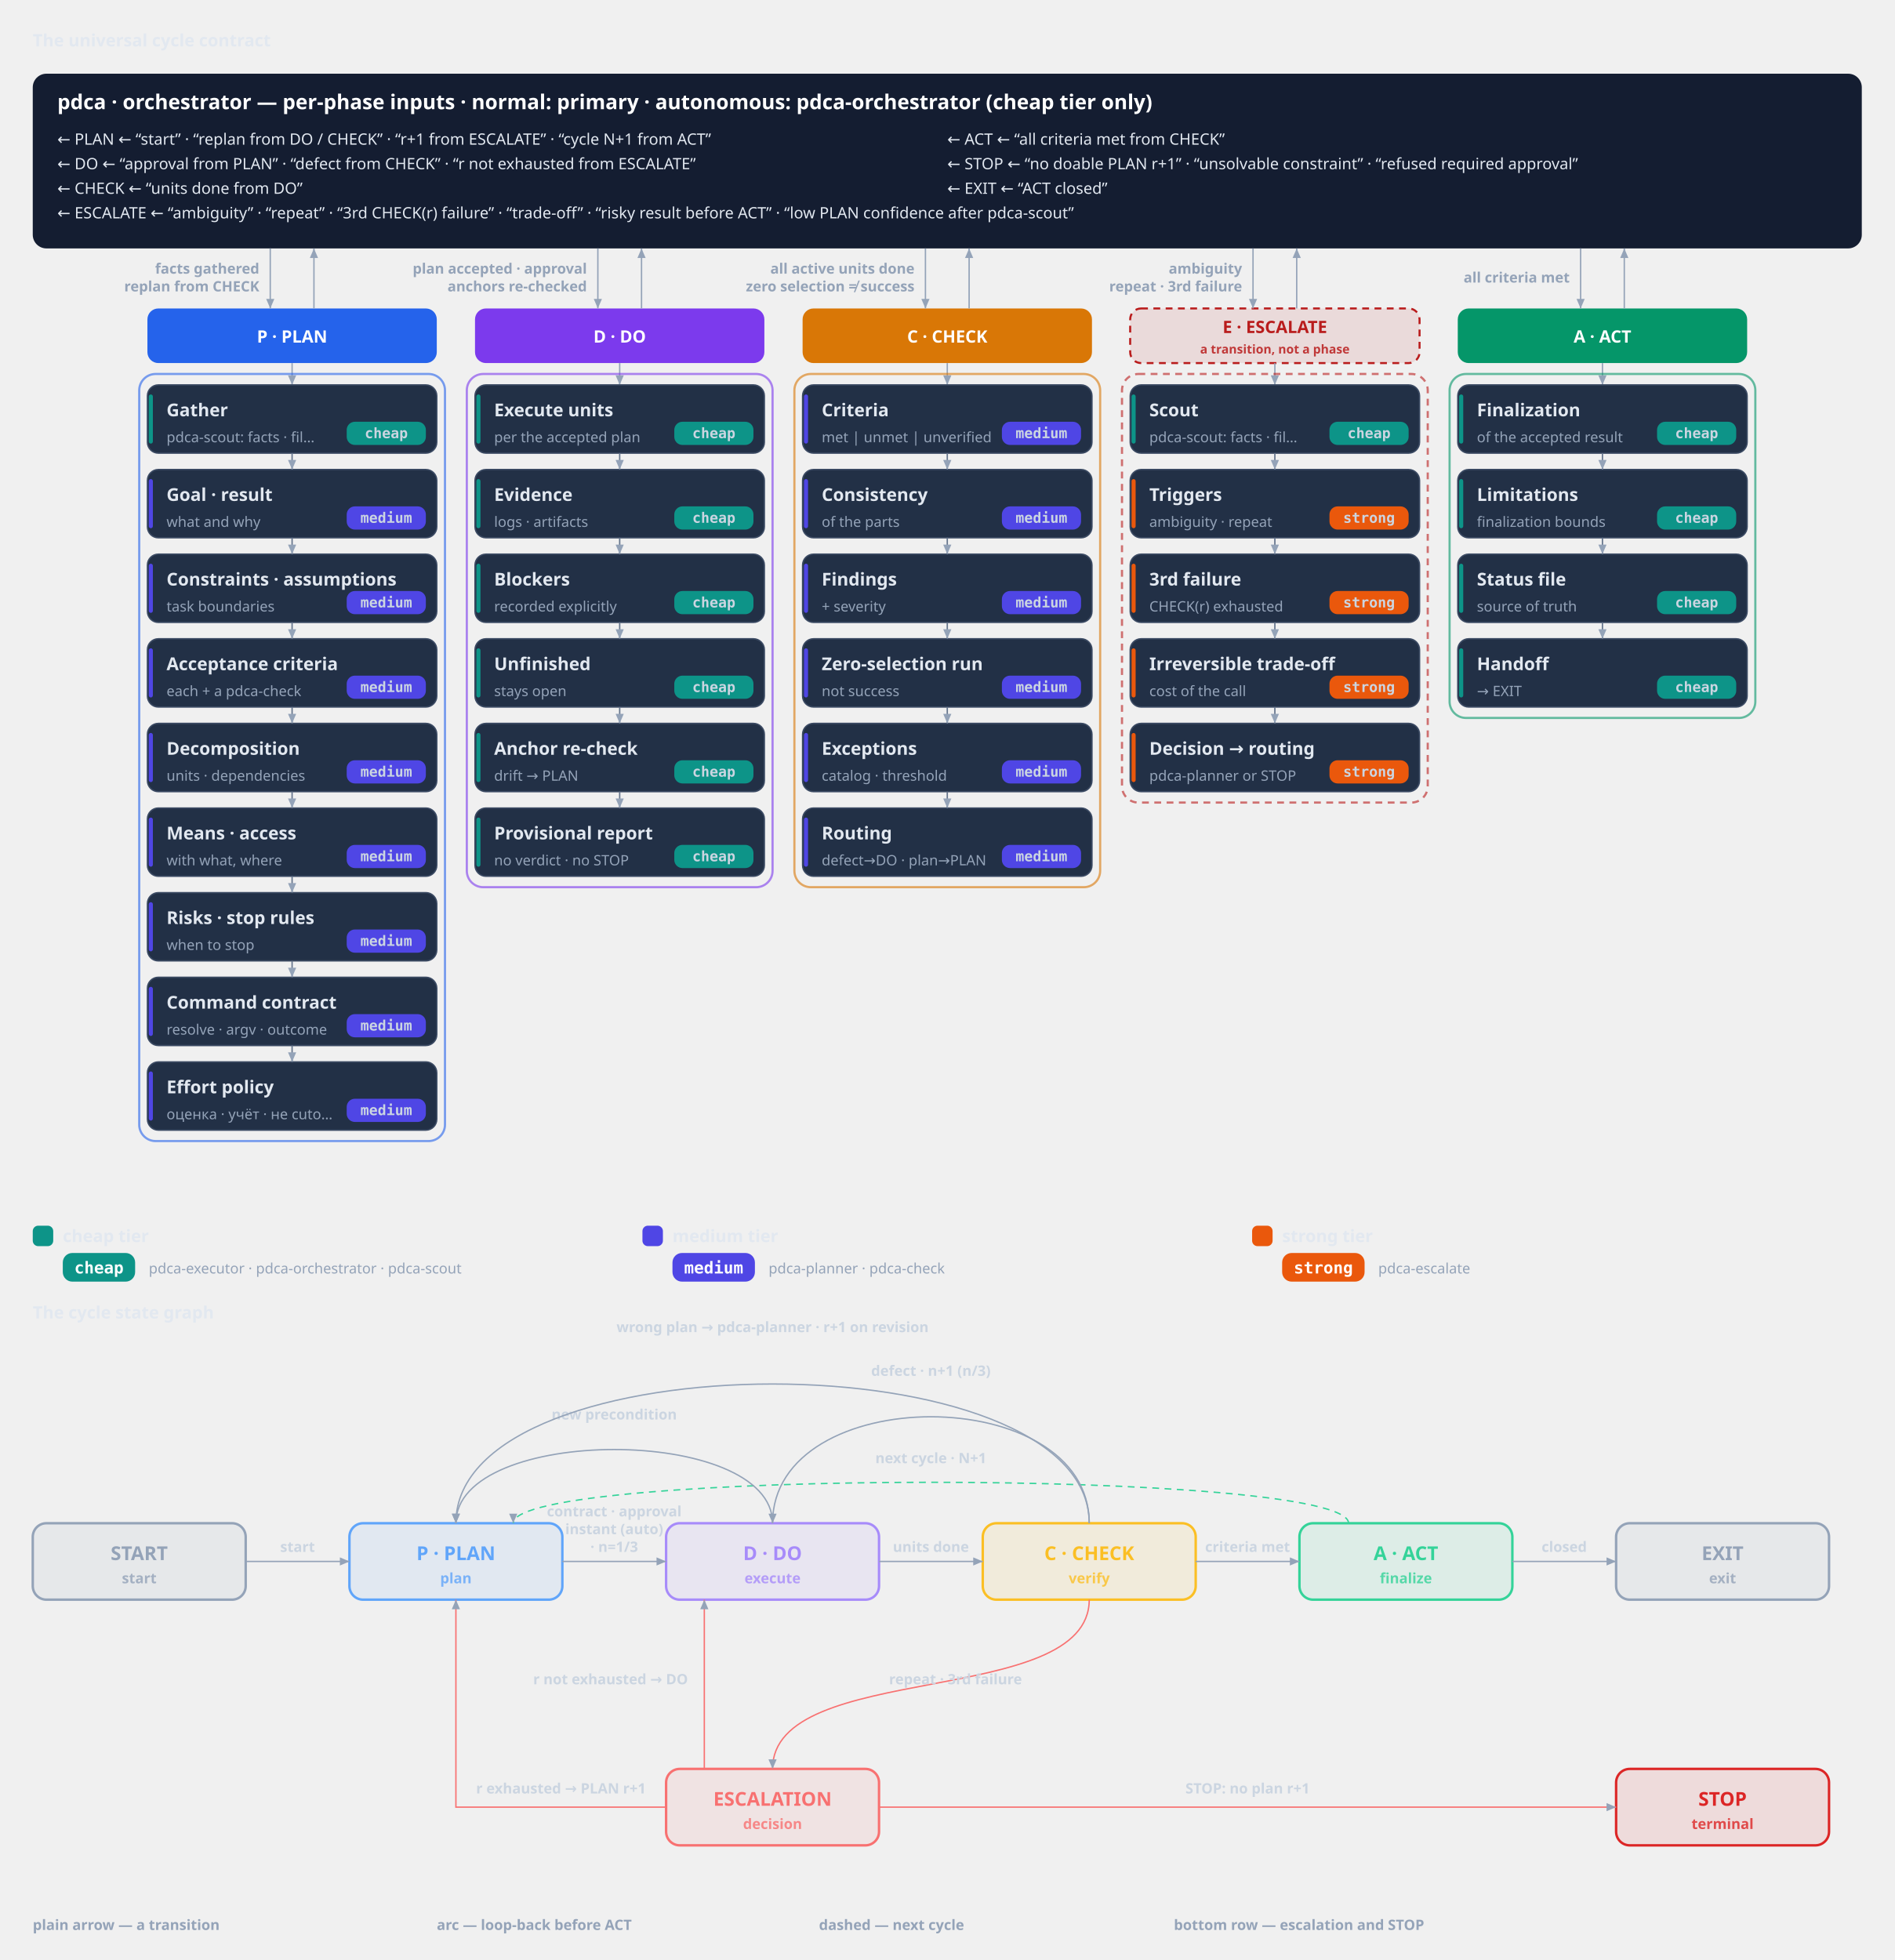
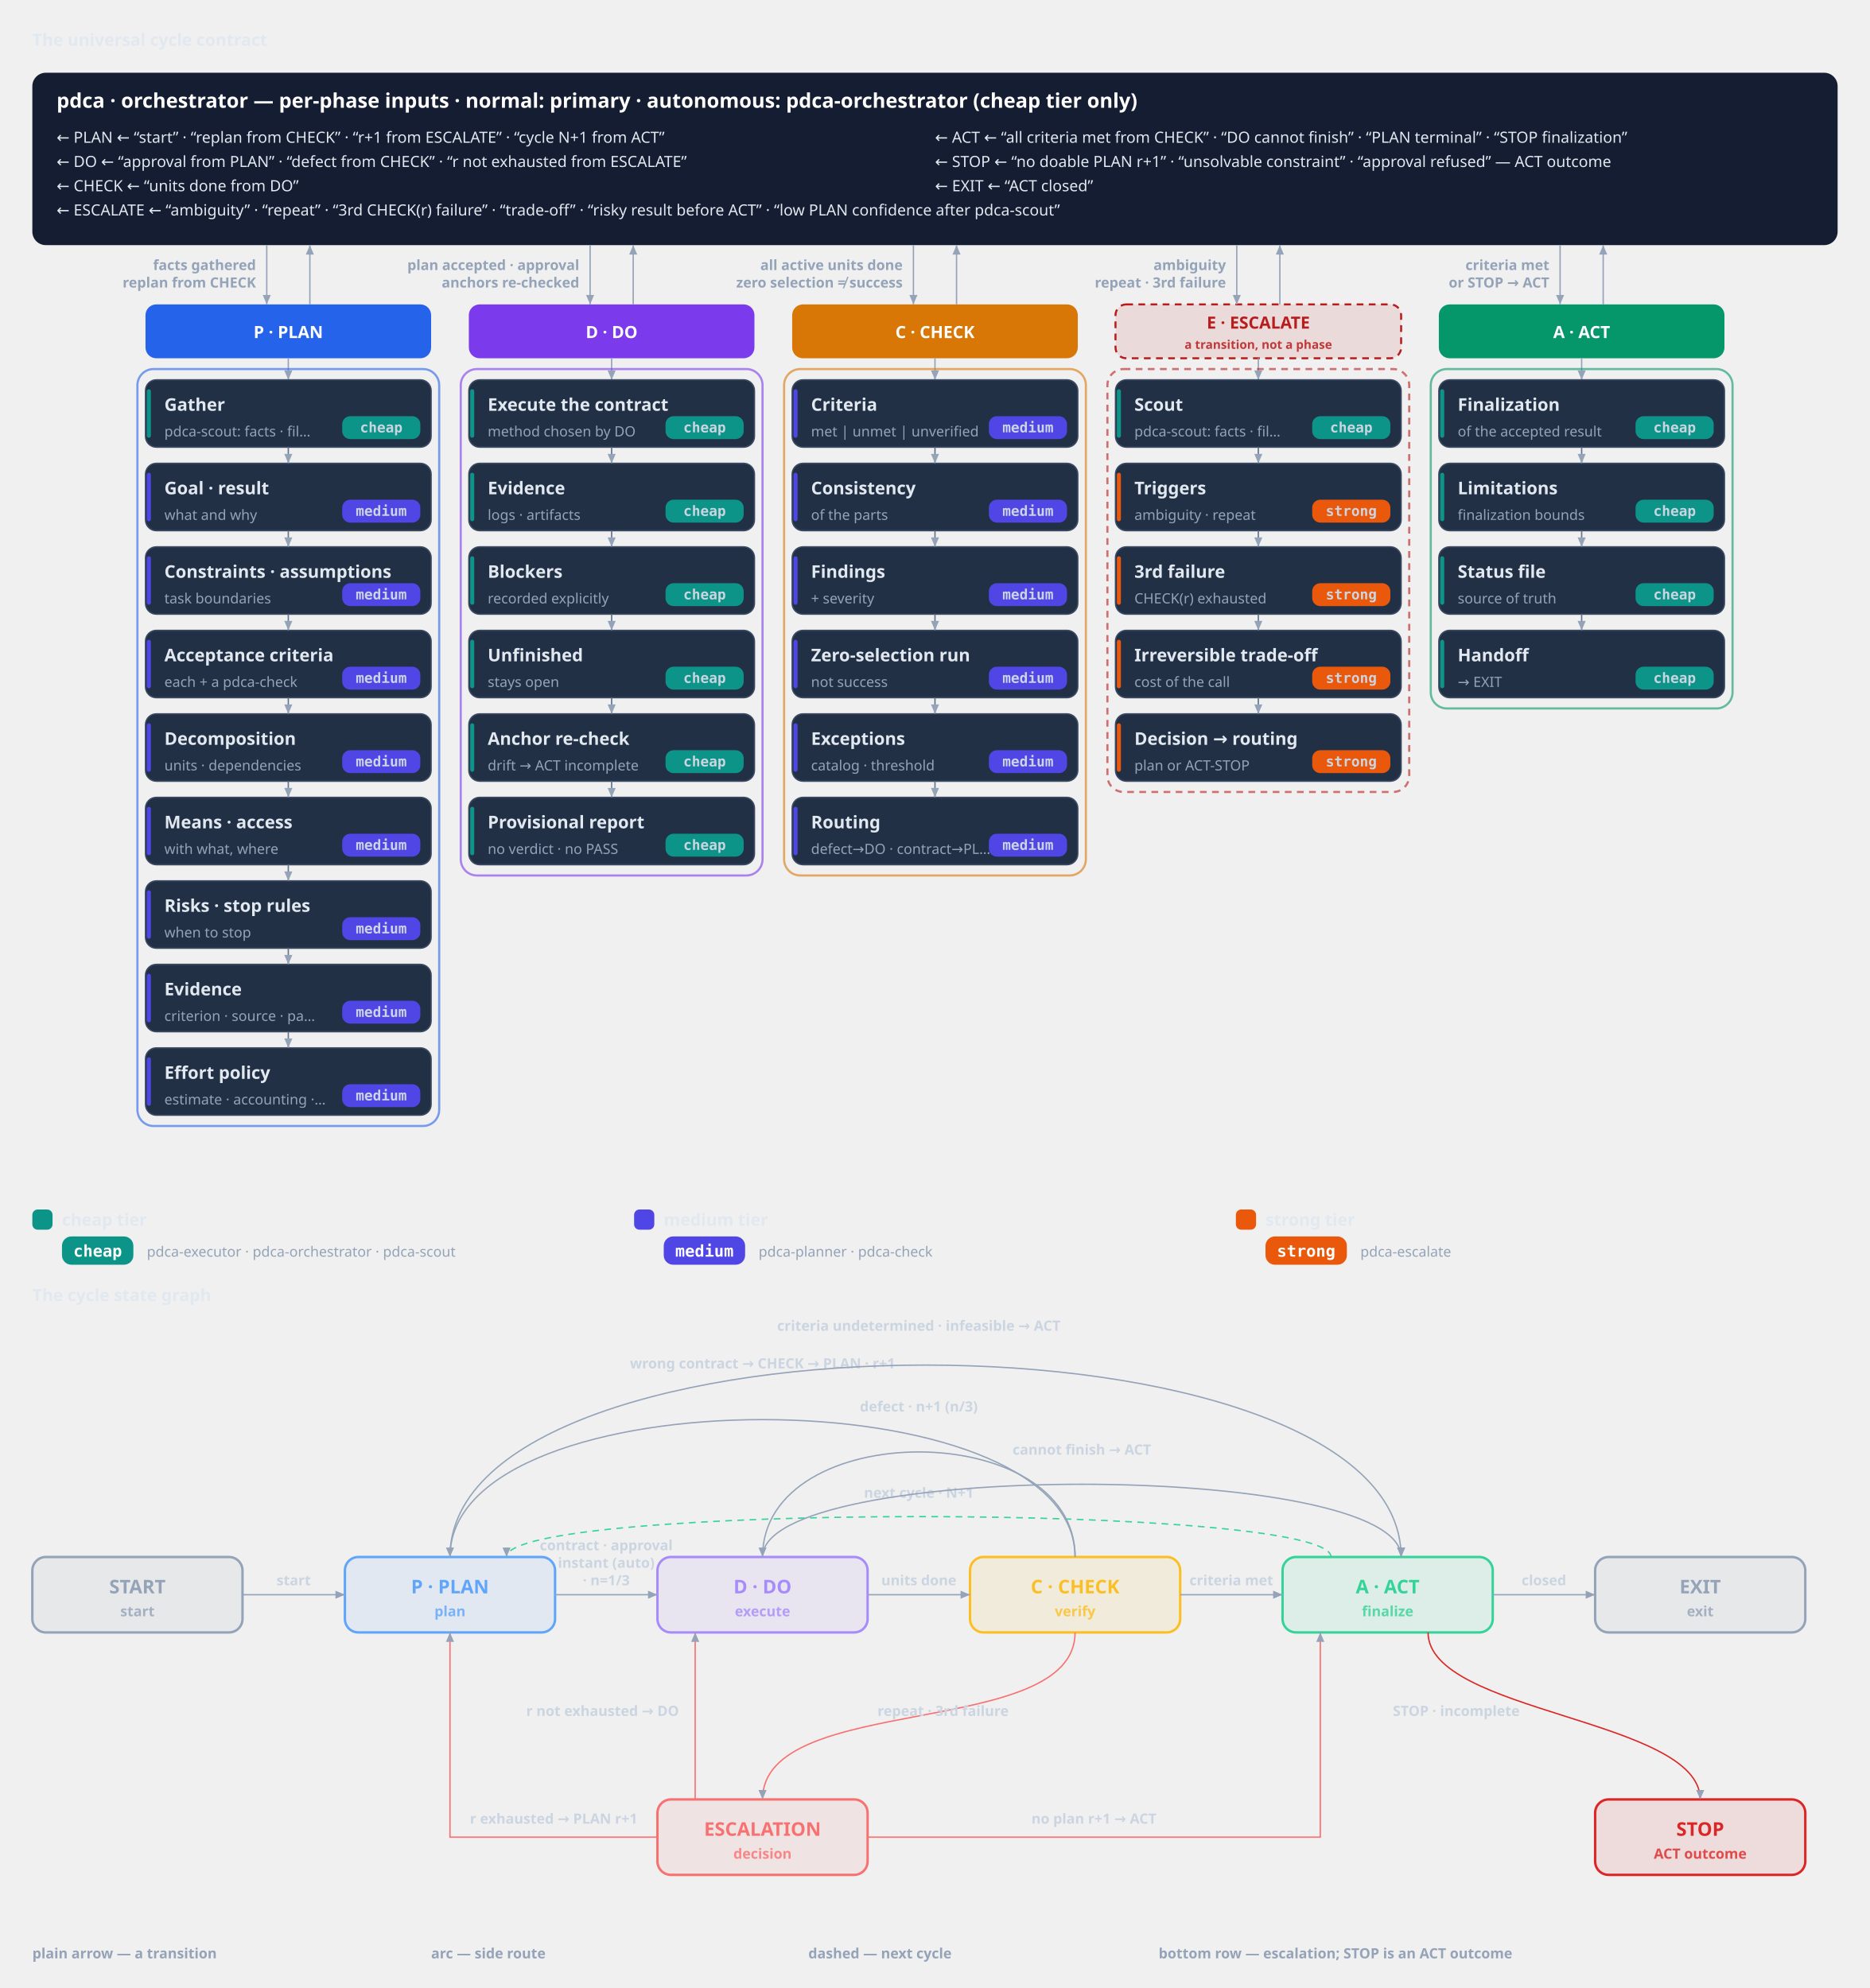
- <svg xmlns="http://www.w3.org/2000/svg" viewBox="0 0 1388 1436" width="1388" height="1436" font-family="Segoe UI, system-ui, sans-serif" role="img">
+ <svg xmlns="http://www.w3.org/2000/svg" viewBox="0 0 1388 1476" width="1388" height="1476" font-family="Segoe UI, system-ui, sans-serif" role="img">
  <defs>
    <marker id="arrow" markerWidth="9" markerHeight="9" refX="7" refY="3" orient="auto">
      <path d="M0,0 L7,3 L0,6 Z" fill="#94a3b8" />
    </marker>
  </defs>
  <style>
.t{font-size:13px;font-weight:600;fill:#e2e8f0}
.s{font-size:10.5px;fill:#94a3b8}
.h{font-size:12.5px;font-weight:700;fill:#ffffff}
.h2{font-size:12.5px;font-weight:700}
.h3{font-size:9px;font-weight:600}
.g{font-size:10.5px;font-weight:600}
.band{fill:#141d31}
.bt{fill:#ffffff;font-size:15px;font-weight:700}
.ol{fill:#e2e8f0;font-size:11.5px}
.lt{font-size:12.5px;font-weight:700;fill:#e2e8f0}
.ls{font-size:10.5px;fill:#94a3b8}
.lm{font-family:ui-monospace,Consolas,Menlo,monospace;font-size:12px;font-weight:700}
.bm{font-family:ui-monospace,Consolas,Menlo,monospace;font-size:10.5px;font-weight:700}
.st{font-size:14px;font-weight:700}
.ss{font-size:10.5px;font-weight:600}
</style>
  <text x="24" y="34" class="lt">The universal cycle contract</text>
  <rect x="24" y="54" width="1340" height="128" rx="10" class="band" />
  <text x="42" y="80" class="bt">pdca · orchestrator — per-phase inputs · normal: primary · autonomous: pdca-orchestrator (cheap tier only)</text>
-   <text x="42" y="106" class="ol">← PLAN ← “start” · “replan from DO / CHECK” · “r+1 from ESCALATE” · “cycle N+1 from ACT”</text>
+   <text x="42" y="106" class="ol">← PLAN ← “start” · “replan from CHECK” · “r+1 from ESCALATE” · “cycle N+1 from ACT”</text>
  <text x="42" y="124" class="ol">← DO ← “approval from PLAN” · “defect from CHECK” · “r not exhausted from ESCALATE”</text>
  <text x="42" y="142" class="ol">← CHECK ← “units done from DO”</text>
  <text x="42" y="160" class="ol">← ESCALATE ← “ambiguity” · “repeat” · “3rd CHECK(r) failure” · “trade-off” · “risky result before ACT” · “low PLAN confidence after pdca-scout”</text>
-   <text x="694.0" y="106" class="ol">← ACT ← “all criteria met from CHECK”</text>
-   <text x="694.0" y="124" class="ol">← STOP ← “no doable PLAN r+1” · “unsolvable constraint” · “refused required approval”</text>
+   <text x="694.0" y="106" class="ol">← ACT ← “all criteria met from CHECK” · “DO cannot finish” · “PLAN terminal” · “STOP finalization”</text>
+   <text x="694.0" y="124" class="ol">← STOP ← “no doable PLAN r+1” · “unsolvable constraint” · “approval refused” — ACT outcome</text>
  <text x="694.0" y="142" class="ol">← EXIT ← “ACT closed”</text>
  <rect x="108.0" y="226" width="212" height="40" rx="8" fill="#2563eb" />
  <text x="214.0" y="251.0" class="h" fill="#ffffff" text-anchor="middle">P · PLAN</text>
  <polyline points="214.0,266 214.0,282" fill="none" stroke="#94a3b8" marker-end="url(#arrow)" />
  <rect x="108.0" y="282" width="212" height="50" rx="8" fill="#223046" stroke="#3b4a63" stroke-width="1" />
  <rect x="109.0" y="289" width="3" height="36" rx="1.5" fill="#0d9488" />
  <rect x="254.0" y="309" width="58" height="17" rx="6" fill="#0d9488" />
  <text x="283.0" y="321.0" class="bm" fill="#cbd5e1" text-anchor="middle">cheap</text>
  <text x="122.0" y="305" class="t">Gather</text>
  <text x="122.0" y="324" class="s">pdca-scout: facts · fil…</text>
  <rect x="108.0" y="344" width="212" height="50" rx="8" fill="#223046" stroke="#3b4a63" stroke-width="1" />
  <rect x="109.0" y="351" width="3" height="36" rx="1.5" fill="#4f46e5" />
  <rect x="254.0" y="371" width="58" height="17" rx="6" fill="#4f46e5" />
  <text x="283.0" y="383.0" class="bm" fill="#cbd5e1" text-anchor="middle">medium</text>
  <text x="122.0" y="367" class="t">Goal · result</text>
  <text x="122.0" y="386" class="s">what and why</text>
  <rect x="108.0" y="406" width="212" height="50" rx="8" fill="#223046" stroke="#3b4a63" stroke-width="1" />
  <rect x="109.0" y="413" width="3" height="36" rx="1.5" fill="#4f46e5" />
  <rect x="254.0" y="433" width="58" height="17" rx="6" fill="#4f46e5" />
  <text x="283.0" y="445.0" class="bm" fill="#cbd5e1" text-anchor="middle">medium</text>
  <text x="122.0" y="429" class="t">Constraints · assumptions</text>
  <text x="122.0" y="448" class="s">task boundaries</text>
  <rect x="108.0" y="468" width="212" height="50" rx="8" fill="#223046" stroke="#3b4a63" stroke-width="1" />
  <rect x="109.0" y="475" width="3" height="36" rx="1.5" fill="#4f46e5" />
  <rect x="254.0" y="495" width="58" height="17" rx="6" fill="#4f46e5" />
  <text x="283.0" y="507.0" class="bm" fill="#cbd5e1" text-anchor="middle">medium</text>
  <text x="122.0" y="491" class="t">Acceptance criteria</text>
  <text x="122.0" y="510" class="s">each + a pdca-check</text>
  <rect x="108.0" y="530" width="212" height="50" rx="8" fill="#223046" stroke="#3b4a63" stroke-width="1" />
  <rect x="109.0" y="537" width="3" height="36" rx="1.5" fill="#4f46e5" />
  <rect x="254.0" y="557" width="58" height="17" rx="6" fill="#4f46e5" />
  <text x="283.0" y="569.0" class="bm" fill="#cbd5e1" text-anchor="middle">medium</text>
  <text x="122.0" y="553" class="t">Decomposition</text>
  <text x="122.0" y="572" class="s">units · dependencies</text>
  <rect x="108.0" y="592" width="212" height="50" rx="8" fill="#223046" stroke="#3b4a63" stroke-width="1" />
  <rect x="109.0" y="599" width="3" height="36" rx="1.5" fill="#4f46e5" />
  <rect x="254.0" y="619" width="58" height="17" rx="6" fill="#4f46e5" />
  <text x="283.0" y="631.0" class="bm" fill="#cbd5e1" text-anchor="middle">medium</text>
  <text x="122.0" y="615" class="t">Means · access</text>
  <text x="122.0" y="634" class="s">with what, where</text>
  <rect x="108.0" y="654" width="212" height="50" rx="8" fill="#223046" stroke="#3b4a63" stroke-width="1" />
  <rect x="109.0" y="661" width="3" height="36" rx="1.5" fill="#4f46e5" />
  <rect x="254.0" y="681" width="58" height="17" rx="6" fill="#4f46e5" />
  <text x="283.0" y="693.0" class="bm" fill="#cbd5e1" text-anchor="middle">medium</text>
  <text x="122.0" y="677" class="t">Risks · stop rules</text>
  <text x="122.0" y="696" class="s">when to stop</text>
  <rect x="108.0" y="716" width="212" height="50" rx="8" fill="#223046" stroke="#3b4a63" stroke-width="1" />
  <rect x="109.0" y="723" width="3" height="36" rx="1.5" fill="#4f46e5" />
  <rect x="254.0" y="743" width="58" height="17" rx="6" fill="#4f46e5" />
  <text x="283.0" y="755.0" class="bm" fill="#cbd5e1" text-anchor="middle">medium</text>
-   <text x="122.0" y="739" class="t">Command contract</text>
-   <text x="122.0" y="758" class="s">resolve · argv · outcome</text>
+   <text x="122.0" y="739" class="t">Evidence</text>
+   <text x="122.0" y="758" class="s">criterion · source · pa…</text>
  <rect x="108.0" y="778" width="212" height="50" rx="8" fill="#223046" stroke="#3b4a63" stroke-width="1" />
  <rect x="109.0" y="785" width="3" height="36" rx="1.5" fill="#4f46e5" />
  <rect x="254.0" y="805" width="58" height="17" rx="6" fill="#4f46e5" />
  <text x="283.0" y="817.0" class="bm" fill="#cbd5e1" text-anchor="middle">medium</text>
  <text x="122.0" y="801" class="t">Effort policy</text>
-   <text x="122.0" y="820" class="s">оценка · учёт · не cuto…</text>
+   <text x="122.0" y="820" class="s">estimate · accounting ·…</text>
  <polyline points="214.0,332 214.0,344" fill="none" stroke="#64748b" marker-end="url(#arrow)" />
  <polyline points="214.0,394 214.0,406" fill="none" stroke="#64748b" marker-end="url(#arrow)" />
  <polyline points="214.0,456 214.0,468" fill="none" stroke="#64748b" marker-end="url(#arrow)" />
  <polyline points="214.0,518 214.0,530" fill="none" stroke="#64748b" marker-end="url(#arrow)" />
  <polyline points="214.0,580 214.0,592" fill="none" stroke="#64748b" marker-end="url(#arrow)" />
  <polyline points="214.0,642 214.0,654" fill="none" stroke="#64748b" marker-end="url(#arrow)" />
  <polyline points="214.0,704 214.0,716" fill="none" stroke="#64748b" marker-end="url(#arrow)" />
  <polyline points="214.0,766 214.0,778" fill="none" stroke="#64748b" marker-end="url(#arrow)" />
  <rect x="102.0" y="274" width="224" height="562" rx="12" fill="none" stroke="#2563eb" stroke-opacity="0.6" stroke-width="1.6" />
  <rect x="348.0" y="226" width="212" height="40" rx="8" fill="#7c3aed" />
  <text x="454.0" y="251.0" class="h" fill="#ffffff" text-anchor="middle">D · DO</text>
  <polyline points="454.0,266 454.0,282" fill="none" stroke="#94a3b8" marker-end="url(#arrow)" />
  <rect x="348.0" y="282" width="212" height="50" rx="8" fill="#223046" stroke="#3b4a63" stroke-width="1" />
  <rect x="349.0" y="289" width="3" height="36" rx="1.5" fill="#0d9488" />
  <rect x="494.0" y="309" width="58" height="17" rx="6" fill="#0d9488" />
  <text x="523.0" y="321.0" class="bm" fill="#cbd5e1" text-anchor="middle">cheap</text>
-   <text x="362.0" y="305" class="t">Execute units</text>
-   <text x="362.0" y="324" class="s">per the accepted plan</text>
+   <text x="362.0" y="305" class="t">Execute the contract</text>
+   <text x="362.0" y="324" class="s">method chosen by DO</text>
  <rect x="348.0" y="344" width="212" height="50" rx="8" fill="#223046" stroke="#3b4a63" stroke-width="1" />
  <rect x="349.0" y="351" width="3" height="36" rx="1.5" fill="#0d9488" />
  <rect x="494.0" y="371" width="58" height="17" rx="6" fill="#0d9488" />
  <text x="523.0" y="383.0" class="bm" fill="#cbd5e1" text-anchor="middle">cheap</text>
  <text x="362.0" y="367" class="t">Evidence</text>
  <text x="362.0" y="386" class="s">logs · artifacts</text>
  <rect x="348.0" y="406" width="212" height="50" rx="8" fill="#223046" stroke="#3b4a63" stroke-width="1" />
  <rect x="349.0" y="413" width="3" height="36" rx="1.5" fill="#0d9488" />
  <rect x="494.0" y="433" width="58" height="17" rx="6" fill="#0d9488" />
  <text x="523.0" y="445.0" class="bm" fill="#cbd5e1" text-anchor="middle">cheap</text>
  <text x="362.0" y="429" class="t">Blockers</text>
  <text x="362.0" y="448" class="s">recorded explicitly</text>
  <rect x="348.0" y="468" width="212" height="50" rx="8" fill="#223046" stroke="#3b4a63" stroke-width="1" />
  <rect x="349.0" y="475" width="3" height="36" rx="1.5" fill="#0d9488" />
  <rect x="494.0" y="495" width="58" height="17" rx="6" fill="#0d9488" />
  <text x="523.0" y="507.0" class="bm" fill="#cbd5e1" text-anchor="middle">cheap</text>
  <text x="362.0" y="491" class="t">Unfinished</text>
  <text x="362.0" y="510" class="s">stays open</text>
  <rect x="348.0" y="530" width="212" height="50" rx="8" fill="#223046" stroke="#3b4a63" stroke-width="1" />
  <rect x="349.0" y="537" width="3" height="36" rx="1.5" fill="#0d9488" />
  <rect x="494.0" y="557" width="58" height="17" rx="6" fill="#0d9488" />
  <text x="523.0" y="569.0" class="bm" fill="#cbd5e1" text-anchor="middle">cheap</text>
  <text x="362.0" y="553" class="t">Anchor re-check</text>
-   <text x="362.0" y="572" class="s">drift → PLAN</text>
+   <text x="362.0" y="572" class="s">drift → ACT incomplete</text>
  <rect x="348.0" y="592" width="212" height="50" rx="8" fill="#223046" stroke="#3b4a63" stroke-width="1" />
  <rect x="349.0" y="599" width="3" height="36" rx="1.5" fill="#0d9488" />
  <rect x="494.0" y="619" width="58" height="17" rx="6" fill="#0d9488" />
  <text x="523.0" y="631.0" class="bm" fill="#cbd5e1" text-anchor="middle">cheap</text>
  <text x="362.0" y="615" class="t">Provisional report</text>
-   <text x="362.0" y="634" class="s">no verdict · no STOP</text>
+   <text x="362.0" y="634" class="s">no verdict · no PASS</text>
  <polyline points="454.0,332 454.0,344" fill="none" stroke="#64748b" marker-end="url(#arrow)" />
  <polyline points="454.0,394 454.0,406" fill="none" stroke="#64748b" marker-end="url(#arrow)" />
  <polyline points="454.0,456 454.0,468" fill="none" stroke="#64748b" marker-end="url(#arrow)" />
  <polyline points="454.0,518 454.0,530" fill="none" stroke="#64748b" marker-end="url(#arrow)" />
  <polyline points="454.0,580 454.0,592" fill="none" stroke="#64748b" marker-end="url(#arrow)" />
  <rect x="342.0" y="274" width="224" height="376" rx="12" fill="none" stroke="#7c3aed" stroke-opacity="0.6" stroke-width="1.6" />
  <rect x="588.0" y="226" width="212" height="40" rx="8" fill="#d97706" />
  <text x="694.0" y="251.0" class="h" fill="#ffffff" text-anchor="middle">C · CHECK</text>
  <polyline points="694.0,266 694.0,282" fill="none" stroke="#94a3b8" marker-end="url(#arrow)" />
  <rect x="588.0" y="282" width="212" height="50" rx="8" fill="#223046" stroke="#3b4a63" stroke-width="1" />
  <rect x="589.0" y="289" width="3" height="36" rx="1.5" fill="#4f46e5" />
  <rect x="734.0" y="309" width="58" height="17" rx="6" fill="#4f46e5" />
  <text x="763.0" y="321.0" class="bm" fill="#cbd5e1" text-anchor="middle">medium</text>
  <text x="602.0" y="305" class="t">Criteria</text>
  <text x="602.0" y="324" class="s">met | unmet | unverified</text>
  <rect x="588.0" y="344" width="212" height="50" rx="8" fill="#223046" stroke="#3b4a63" stroke-width="1" />
  <rect x="589.0" y="351" width="3" height="36" rx="1.5" fill="#4f46e5" />
  <rect x="734.0" y="371" width="58" height="17" rx="6" fill="#4f46e5" />
  <text x="763.0" y="383.0" class="bm" fill="#cbd5e1" text-anchor="middle">medium</text>
  <text x="602.0" y="367" class="t">Consistency</text>
  <text x="602.0" y="386" class="s">of the parts</text>
  <rect x="588.0" y="406" width="212" height="50" rx="8" fill="#223046" stroke="#3b4a63" stroke-width="1" />
  <rect x="589.0" y="413" width="3" height="36" rx="1.5" fill="#4f46e5" />
  <rect x="734.0" y="433" width="58" height="17" rx="6" fill="#4f46e5" />
  <text x="763.0" y="445.0" class="bm" fill="#cbd5e1" text-anchor="middle">medium</text>
  <text x="602.0" y="429" class="t">Findings</text>
  <text x="602.0" y="448" class="s">+ severity</text>
  <rect x="588.0" y="468" width="212" height="50" rx="8" fill="#223046" stroke="#3b4a63" stroke-width="1" />
  <rect x="589.0" y="475" width="3" height="36" rx="1.5" fill="#4f46e5" />
  <rect x="734.0" y="495" width="58" height="17" rx="6" fill="#4f46e5" />
  <text x="763.0" y="507.0" class="bm" fill="#cbd5e1" text-anchor="middle">medium</text>
  <text x="602.0" y="491" class="t">Zero-selection run</text>
  <text x="602.0" y="510" class="s">not success</text>
  <rect x="588.0" y="530" width="212" height="50" rx="8" fill="#223046" stroke="#3b4a63" stroke-width="1" />
  <rect x="589.0" y="537" width="3" height="36" rx="1.5" fill="#4f46e5" />
  <rect x="734.0" y="557" width="58" height="17" rx="6" fill="#4f46e5" />
  <text x="763.0" y="569.0" class="bm" fill="#cbd5e1" text-anchor="middle">medium</text>
  <text x="602.0" y="553" class="t">Exceptions</text>
  <text x="602.0" y="572" class="s">catalog · threshold</text>
  <rect x="588.0" y="592" width="212" height="50" rx="8" fill="#223046" stroke="#3b4a63" stroke-width="1" />
  <rect x="589.0" y="599" width="3" height="36" rx="1.5" fill="#4f46e5" />
  <rect x="734.0" y="619" width="58" height="17" rx="6" fill="#4f46e5" />
  <text x="763.0" y="631.0" class="bm" fill="#cbd5e1" text-anchor="middle">medium</text>
  <text x="602.0" y="615" class="t">Routing</text>
-   <text x="602.0" y="634" class="s">defect→DO · plan→PLAN</text>
+   <text x="602.0" y="634" class="s">defect→DO · contract→PL…</text>
  <polyline points="694.0,332 694.0,344" fill="none" stroke="#64748b" marker-end="url(#arrow)" />
  <polyline points="694.0,394 694.0,406" fill="none" stroke="#64748b" marker-end="url(#arrow)" />
  <polyline points="694.0,456 694.0,468" fill="none" stroke="#64748b" marker-end="url(#arrow)" />
  <polyline points="694.0,518 694.0,530" fill="none" stroke="#64748b" marker-end="url(#arrow)" />
  <polyline points="694.0,580 694.0,592" fill="none" stroke="#64748b" marker-end="url(#arrow)" />
  <rect x="582.0" y="274" width="224" height="376" rx="12" fill="none" stroke="#d97706" stroke-opacity="0.6" stroke-width="1.6" />
  <rect x="828.0" y="226" width="212" height="40" rx="8" fill="#b91c1c" fill-opacity="0.10" stroke="#b91c1c" stroke-width="1.5" stroke-dasharray="5,4" />
  <text x="934.0" y="244.0" class="h2" fill="#b91c1c" text-anchor="middle">E · ESCALATE</text>
  <text x="934.0" y="259.0" class="h3" fill="#b91c1c" opacity="0.85" text-anchor="middle">a transition, not a phase</text>
  <polyline points="934.0,266 934.0,282" fill="none" stroke="#94a3b8" marker-end="url(#arrow)" />
  <rect x="828.0" y="282" width="212" height="50" rx="8" fill="#223046" stroke="#3b4a63" stroke-width="1" />
  <rect x="829.0" y="289" width="3" height="36" rx="1.5" fill="#0d9488" />
  <rect x="974.0" y="309" width="58" height="17" rx="6" fill="#0d9488" />
  <text x="1003.0" y="321.0" class="bm" fill="#cbd5e1" text-anchor="middle">cheap</text>
  <text x="842.0" y="305" class="t">Scout</text>
  <text x="842.0" y="324" class="s">pdca-scout: facts · fil…</text>
  <rect x="828.0" y="344" width="212" height="50" rx="8" fill="#223046" stroke="#3b4a63" stroke-width="1" />
  <rect x="829.0" y="351" width="3" height="36" rx="1.5" fill="#ea580c" />
  <rect x="974.0" y="371" width="58" height="17" rx="6" fill="#ea580c" />
  <text x="1003.0" y="383.0" class="bm" fill="#cbd5e1" text-anchor="middle">strong</text>
  <text x="842.0" y="367" class="t">Triggers</text>
  <text x="842.0" y="386" class="s">ambiguity · repeat</text>
  <rect x="828.0" y="406" width="212" height="50" rx="8" fill="#223046" stroke="#3b4a63" stroke-width="1" />
  <rect x="829.0" y="413" width="3" height="36" rx="1.5" fill="#ea580c" />
  <rect x="974.0" y="433" width="58" height="17" rx="6" fill="#ea580c" />
  <text x="1003.0" y="445.0" class="bm" fill="#cbd5e1" text-anchor="middle">strong</text>
  <text x="842.0" y="429" class="t">3rd failure</text>
  <text x="842.0" y="448" class="s">CHECK(r) exhausted</text>
  <rect x="828.0" y="468" width="212" height="50" rx="8" fill="#223046" stroke="#3b4a63" stroke-width="1" />
  <rect x="829.0" y="475" width="3" height="36" rx="1.5" fill="#ea580c" />
  <rect x="974.0" y="495" width="58" height="17" rx="6" fill="#ea580c" />
  <text x="1003.0" y="507.0" class="bm" fill="#cbd5e1" text-anchor="middle">strong</text>
  <text x="842.0" y="491" class="t">Irreversible trade-off</text>
  <text x="842.0" y="510" class="s">cost of the call</text>
  <rect x="828.0" y="530" width="212" height="50" rx="8" fill="#223046" stroke="#3b4a63" stroke-width="1" />
  <rect x="829.0" y="537" width="3" height="36" rx="1.5" fill="#ea580c" />
  <rect x="974.0" y="557" width="58" height="17" rx="6" fill="#ea580c" />
  <text x="1003.0" y="569.0" class="bm" fill="#cbd5e1" text-anchor="middle">strong</text>
  <text x="842.0" y="553" class="t">Decision → routing</text>
-   <text x="842.0" y="572" class="s">pdca-planner or STOP</text>
+   <text x="842.0" y="572" class="s">plan or ACT-STOP</text>
  <polyline points="934.0,332 934.0,344" fill="none" stroke="#64748b" marker-end="url(#arrow)" />
  <polyline points="934.0,394 934.0,406" fill="none" stroke="#64748b" marker-end="url(#arrow)" />
  <polyline points="934.0,456 934.0,468" fill="none" stroke="#64748b" marker-end="url(#arrow)" />
  <polyline points="934.0,518 934.0,530" fill="none" stroke="#64748b" marker-end="url(#arrow)" />
  <rect x="822.0" y="274" width="224" height="314" rx="12" fill="none" stroke="#b91c1c" stroke-opacity="0.6" stroke-width="1.6" stroke-dasharray="5,4" />
  <rect x="1068.0" y="226" width="212" height="40" rx="8" fill="#059669" />
  <text x="1174.0" y="251.0" class="h" fill="#ffffff" text-anchor="middle">A · ACT</text>
  <polyline points="1174.0,266 1174.0,282" fill="none" stroke="#94a3b8" marker-end="url(#arrow)" />
  <rect x="1068.0" y="282" width="212" height="50" rx="8" fill="#223046" stroke="#3b4a63" stroke-width="1" />
  <rect x="1069.0" y="289" width="3" height="36" rx="1.5" fill="#0d9488" />
  <rect x="1214.0" y="309" width="58" height="17" rx="6" fill="#0d9488" />
  <text x="1243.0" y="321.0" class="bm" fill="#cbd5e1" text-anchor="middle">cheap</text>
  <text x="1082.0" y="305" class="t">Finalization</text>
  <text x="1082.0" y="324" class="s">of the accepted result</text>
  <rect x="1068.0" y="344" width="212" height="50" rx="8" fill="#223046" stroke="#3b4a63" stroke-width="1" />
  <rect x="1069.0" y="351" width="3" height="36" rx="1.5" fill="#0d9488" />
  <rect x="1214.0" y="371" width="58" height="17" rx="6" fill="#0d9488" />
  <text x="1243.0" y="383.0" class="bm" fill="#cbd5e1" text-anchor="middle">cheap</text>
  <text x="1082.0" y="367" class="t">Limitations</text>
  <text x="1082.0" y="386" class="s">finalization bounds</text>
  <rect x="1068.0" y="406" width="212" height="50" rx="8" fill="#223046" stroke="#3b4a63" stroke-width="1" />
  <rect x="1069.0" y="413" width="3" height="36" rx="1.5" fill="#0d9488" />
  <rect x="1214.0" y="433" width="58" height="17" rx="6" fill="#0d9488" />
  <text x="1243.0" y="445.0" class="bm" fill="#cbd5e1" text-anchor="middle">cheap</text>
  <text x="1082.0" y="429" class="t">Status file</text>
  <text x="1082.0" y="448" class="s">source of truth</text>
  <rect x="1068.0" y="468" width="212" height="50" rx="8" fill="#223046" stroke="#3b4a63" stroke-width="1" />
  <rect x="1069.0" y="475" width="3" height="36" rx="1.5" fill="#0d9488" />
  <rect x="1214.0" y="495" width="58" height="17" rx="6" fill="#0d9488" />
  <text x="1243.0" y="507.0" class="bm" fill="#cbd5e1" text-anchor="middle">cheap</text>
  <text x="1082.0" y="491" class="t">Handoff</text>
  <text x="1082.0" y="510" class="s">→ EXIT</text>
  <polyline points="1174.0,332 1174.0,344" fill="none" stroke="#64748b" marker-end="url(#arrow)" />
  <polyline points="1174.0,394 1174.0,406" fill="none" stroke="#64748b" marker-end="url(#arrow)" />
  <polyline points="1174.0,456 1174.0,468" fill="none" stroke="#64748b" marker-end="url(#arrow)" />
  <rect x="1062.0" y="274" width="224" height="252" rx="12" fill="none" stroke="#059669" stroke-opacity="0.6" stroke-width="1.6" />
  <polyline points="198.0,182 198.0,226" fill="none" stroke="#94a3b8" data-edge-id="dispatch_p" marker-end="url(#arrow)" />
  <text x="190.0" y="200.5" class="g" fill="#94a3b8" text-anchor="end">facts gathered</text>
  <text x="190.0" y="213.5" class="g" fill="#94a3b8" text-anchor="end">replan from CHECK</text>
  <polyline points="230.0,226 230.0,182" fill="none" stroke="#94a3b8" data-edge-id="return_p" marker-end="url(#arrow)" />
  <polyline points="438.0,182 438.0,226" fill="none" stroke="#94a3b8" data-edge-id="dispatch_d" marker-end="url(#arrow)" />
  <text x="430.0" y="200.5" class="g" fill="#94a3b8" text-anchor="end">plan accepted · approval</text>
  <text x="430.0" y="213.5" class="g" fill="#94a3b8" text-anchor="end">anchors re-checked</text>
  <polyline points="470.0,226 470.0,182" fill="none" stroke="#94a3b8" data-edge-id="return_d" marker-end="url(#arrow)" />
  <polyline points="678.0,182 678.0,226" fill="none" stroke="#94a3b8" data-edge-id="dispatch_c" marker-end="url(#arrow)" />
  <text x="670.0" y="200.5" class="g" fill="#94a3b8" text-anchor="end">all active units done</text>
  <text x="670.0" y="213.5" class="g" fill="#94a3b8" text-anchor="end">zero selection ≠ success</text>
  <polyline points="710.0,226 710.0,182" fill="none" stroke="#94a3b8" data-edge-id="return_c" marker-end="url(#arrow)" />
  <polyline points="918.0,182 918.0,226" fill="none" stroke="#94a3b8" data-edge-id="dispatch_e" marker-end="url(#arrow)" />
  <text x="910.0" y="200.5" class="g" fill="#94a3b8" text-anchor="end">ambiguity</text>
  <text x="910.0" y="213.5" class="g" fill="#94a3b8" text-anchor="end">repeat · 3rd failure</text>
  <polyline points="950.0,226 950.0,182" fill="none" stroke="#94a3b8" data-edge-id="return_e" marker-end="url(#arrow)" />
  <polyline points="1158.0,182 1158.0,226" fill="none" stroke="#94a3b8" data-edge-id="dispatch_a" marker-end="url(#arrow)" />
-   <text x="1150.0" y="207.0" class="g" fill="#94a3b8" text-anchor="end">all criteria met</text>
+   <text x="1150.0" y="200.5" class="g" fill="#94a3b8" text-anchor="end">criteria met</text>
+   <text x="1150.0" y="213.5" class="g" fill="#94a3b8" text-anchor="end">or STOP → ACT</text>
  <polyline points="1190.0,226 1190.0,182" fill="none" stroke="#94a3b8" data-edge-id="return_a" marker-end="url(#arrow)" />
  <rect x="24.0" y="898" width="15" height="15" rx="4" fill="#0d9488" />
  <text x="46.0" y="910" class="lt">cheap tier</text>
  <rect x="46.0" y="918" width="53.0" height="21" rx="7" fill="#0d9488" />
  <text x="72.5" y="933" class="lm" fill="#ffffff" text-anchor="middle">cheap</text>
  <text x="109.0" y="933" class="ls">pdca-executor · pdca-orchestrator · pdca-scout</text>
  <rect x="470.667" y="898" width="15" height="15" rx="4" fill="#4f46e5" />
  <text x="492.667" y="910" class="lt">medium tier</text>
  <rect x="492.667" y="918" width="60.4" height="21" rx="7" fill="#4f46e5" />
  <text x="522.867" y="933" class="lm" fill="#ffffff" text-anchor="middle">medium</text>
  <text x="563.067" y="933" class="ls">pdca-planner · pdca-check</text>
  <rect x="917.333" y="898" width="15" height="15" rx="4" fill="#ea580c" />
  <text x="939.333" y="910" class="lt">strong tier</text>
  <rect x="939.333" y="918" width="60.4" height="21" rx="7" fill="#ea580c" />
  <text x="969.533" y="933" class="lm" fill="#ffffff" text-anchor="middle">strong</text>
  <text x="1009.733" y="933" class="ls">pdca-escalate</text>
  <text x="24" y="966" class="lt">The cycle state graph</text>
-   <rect x="24" y="1116" width="156" height="56" rx="10" fill="#94a3b8" fill-opacity="0.10" stroke="#94a3b8" stroke-width="1.8" data-node-id="START" />
-   <text x="102.0" y="1143.0" class="st" fill="#94a3b8" text-anchor="middle">START</text>
-   <text x="102.0" y="1160.0" class="ss" fill="#94a3b8" text-anchor="middle" opacity="0.8">start</text>
-   <rect x="256" y="1116" width="156" height="56" rx="10" fill="#60a5fa" fill-opacity="0.10" stroke="#60a5fa" stroke-width="1.8" data-node-id="PLAN" />
-   <text x="334.0" y="1143.0" class="st" fill="#60a5fa" text-anchor="middle">P · PLAN</text>
-   <text x="334.0" y="1160.0" class="ss" fill="#60a5fa" text-anchor="middle" opacity="0.8">plan</text>
-   <rect x="488" y="1116" width="156" height="56" rx="10" fill="#a78bfa" fill-opacity="0.10" stroke="#a78bfa" stroke-width="1.8" data-node-id="DO" />
-   <text x="566.0" y="1143.0" class="st" fill="#a78bfa" text-anchor="middle">D · DO</text>
-   <text x="566.0" y="1160.0" class="ss" fill="#a78bfa" text-anchor="middle" opacity="0.8">execute</text>
-   <rect x="720" y="1116" width="156" height="56" rx="10" fill="#fbbf24" fill-opacity="0.10" stroke="#fbbf24" stroke-width="1.8" data-node-id="CHECK" />
-   <text x="798.0" y="1143.0" class="st" fill="#fbbf24" text-anchor="middle">C · CHECK</text>
-   <text x="798.0" y="1160.0" class="ss" fill="#fbbf24" text-anchor="middle" opacity="0.8">verify</text>
-   <rect x="952" y="1116" width="156" height="56" rx="10" fill="#34d399" fill-opacity="0.10" stroke="#34d399" stroke-width="1.8" data-node-id="ACT" />
-   <text x="1030.0" y="1143.0" class="st" fill="#34d399" text-anchor="middle">A · ACT</text>
-   <text x="1030.0" y="1160.0" class="ss" fill="#34d399" text-anchor="middle" opacity="0.8">finalize</text>
-   <rect x="1184" y="1116" width="156" height="56" rx="10" fill="#94a3b8" fill-opacity="0.10" stroke="#94a3b8" stroke-width="1.8" data-node-id="EXIT" />
-   <text x="1262.0" y="1143.0" class="st" fill="#94a3b8" text-anchor="middle">EXIT</text>
-   <text x="1262.0" y="1160.0" class="ss" fill="#94a3b8" text-anchor="middle" opacity="0.8">exit</text>
-   <polyline points="180,1144.0 256,1144.0" fill="none" stroke="#94a3b8" data-edge-id="start_plan" marker-end="url(#arrow)" />
-   <text x="218.0" y="1137.0" class="g" fill="#cbd5e1" text-anchor="middle">start</text>
-   <polyline points="412,1144.0 488,1144.0" fill="none" stroke="#94a3b8" data-edge-id="plan_do" marker-end="url(#arrow)" />
-   <text x="450.0" y="1111.0" class="g" fill="#cbd5e1" text-anchor="middle">contract · approval</text>
-   <text x="450.0" y="1124.0" class="g" fill="#cbd5e1" text-anchor="middle">instant (auto)</text>
-   <text x="450.0" y="1137.0" class="g" fill="#cbd5e1" text-anchor="middle">· n=1/3</text>
-   <polyline points="644,1144.0 720,1144.0" fill="none" stroke="#94a3b8" data-edge-id="do_check" marker-end="url(#arrow)" />
-   <text x="682.0" y="1137.0" class="g" fill="#cbd5e1" text-anchor="middle">units done</text>
-   <polyline points="876,1144.0 952,1144.0" fill="none" stroke="#94a3b8" data-edge-id="check_act" marker-end="url(#arrow)" />
-   <text x="914.0" y="1137.0" class="g" fill="#cbd5e1" text-anchor="middle">criteria met</text>
-   <polyline points="1108,1144.0 1184,1144.0" fill="none" stroke="#94a3b8" data-edge-id="act_exit" marker-end="url(#arrow)" />
-   <text x="1146.0" y="1137.0" class="g" fill="#cbd5e1" text-anchor="middle">closed</text>
-   <path d="M988,1116 C988,1076 376,1076 376,1116" fill="none" stroke="#34d399" stroke-dasharray="5,4" data-edge-id="act_plan" marker-end="url(#arrow)" />
-   <text x="682" y="1072" class="g" fill="#cbd5e1" text-anchor="middle">next cycle · N+1</text>
-   <path d="M566,1116 C566,1044 334,1044 334,1116" fill="none" stroke="#94a3b8" data-edge-id="do_plan_blocker" marker-end="url(#arrow)" />
-   <text x="450" y="1040" class="g" fill="#cbd5e1" text-anchor="middle">new precondition</text>
-   <path d="M798,1116 C798,1012 566,1012 566,1116" fill="none" stroke="#94a3b8" data-edge-id="check_do_defect" marker-end="url(#arrow)" />
-   <text x="682" y="1008" class="g" fill="#cbd5e1" text-anchor="middle">defect · n+1 (n/3)</text>
-   <path d="M798,1116 C798,980 334,980 334,1116" fill="none" stroke="#94a3b8" data-edge-id="check_plan_replan" marker-end="url(#arrow)" />
-   <text x="566" y="976" class="g" fill="#cbd5e1" text-anchor="middle">wrong plan → pdca-planner · r+1 on revision</text>
-   <rect x="488" y="1296" width="156" height="56" rx="10" fill="#f87171" fill-opacity="0.10" stroke="#f87171" stroke-width="1.8" data-node-id="ESCALATE" />
-   <text x="566.0" y="1323.0" class="st" fill="#f87171" text-anchor="middle">ESCALATION</text>
-   <text x="566.0" y="1340.0" class="ss" fill="#f87171" text-anchor="middle" opacity="0.8">decision</text>
-   <rect x="1184" y="1296" width="156" height="56" rx="10" fill="#dc2626" fill-opacity="0.10" stroke="#dc2626" stroke-width="1.8" data-node-id="STOP" />
-   <text x="1262.0" y="1323.0" class="st" fill="#dc2626" text-anchor="middle">STOP</text>
-   <text x="1262.0" y="1340.0" class="ss" fill="#dc2626" text-anchor="middle" opacity="0.8">terminal</text>
-   <path d="M798,1172 C798,1252 566,1216 566,1296" fill="none" stroke="#f87171" data-edge-id="check_escalate" marker-end="url(#arrow)" />
-   <text x="700" y="1234.0" class="g" fill="#cbd5e1" text-anchor="middle">repeat · 3rd failure</text>
-   <polyline points="516,1296 516,1172" fill="none" stroke="#f87171" data-edge-id="escalate_do" marker-end="url(#arrow)" />
-   <text x="504" y="1234.0" class="g" fill="#cbd5e1" text-anchor="end">r not exhausted → DO</text>
-   <polyline points="488,1324.0 334,1324.0 334,1172" fill="none" stroke="#f87171" data-edge-id="escalate_plan" marker-end="url(#arrow)" />
-   <text x="411" y="1314.0" class="g" fill="#cbd5e1" text-anchor="middle">r exhausted → PLAN r+1</text>
-   <polyline points="644,1324.0 1184,1324.0" fill="none" stroke="#f87171" data-edge-id="escalate_stop" marker-end="url(#arrow)" />
-   <text x="914" y="1314.0" class="g" fill="#cbd5e1" text-anchor="middle">STOP: no plan r+1</text>
-   <text x="24" y="1414" class="g" fill="#94a3b8" text-anchor="start">plain arrow — a transition</text>
-   <text x="320" y="1414" class="g" fill="#94a3b8" text-anchor="start">arc — loop-back before ACT</text>
-   <text x="600" y="1414" class="g" fill="#94a3b8" text-anchor="start">dashed — next cycle</text>
-   <text x="860" y="1414" class="g" fill="#94a3b8" text-anchor="start">bottom row — escalation and STOP</text>
+   <rect x="24" y="1156" width="156" height="56" rx="10" fill="#94a3b8" fill-opacity="0.10" stroke="#94a3b8" stroke-width="1.8" data-node-id="START" />
+   <text x="102.0" y="1183.0" class="st" fill="#94a3b8" text-anchor="middle">START</text>
+   <text x="102.0" y="1200.0" class="ss" fill="#94a3b8" text-anchor="middle" opacity="0.8">start</text>
+   <rect x="256" y="1156" width="156" height="56" rx="10" fill="#60a5fa" fill-opacity="0.10" stroke="#60a5fa" stroke-width="1.8" data-node-id="PLAN" />
+   <text x="334.0" y="1183.0" class="st" fill="#60a5fa" text-anchor="middle">P · PLAN</text>
+   <text x="334.0" y="1200.0" class="ss" fill="#60a5fa" text-anchor="middle" opacity="0.8">plan</text>
+   <rect x="488" y="1156" width="156" height="56" rx="10" fill="#a78bfa" fill-opacity="0.10" stroke="#a78bfa" stroke-width="1.8" data-node-id="DO" />
+   <text x="566.0" y="1183.0" class="st" fill="#a78bfa" text-anchor="middle">D · DO</text>
+   <text x="566.0" y="1200.0" class="ss" fill="#a78bfa" text-anchor="middle" opacity="0.8">execute</text>
+   <rect x="720" y="1156" width="156" height="56" rx="10" fill="#fbbf24" fill-opacity="0.10" stroke="#fbbf24" stroke-width="1.8" data-node-id="CHECK" />
+   <text x="798.0" y="1183.0" class="st" fill="#fbbf24" text-anchor="middle">C · CHECK</text>
+   <text x="798.0" y="1200.0" class="ss" fill="#fbbf24" text-anchor="middle" opacity="0.8">verify</text>
+   <rect x="952" y="1156" width="156" height="56" rx="10" fill="#34d399" fill-opacity="0.10" stroke="#34d399" stroke-width="1.8" data-node-id="ACT" />
+   <text x="1030.0" y="1183.0" class="st" fill="#34d399" text-anchor="middle">A · ACT</text>
+   <text x="1030.0" y="1200.0" class="ss" fill="#34d399" text-anchor="middle" opacity="0.8">finalize</text>
+   <rect x="1184" y="1156" width="156" height="56" rx="10" fill="#94a3b8" fill-opacity="0.10" stroke="#94a3b8" stroke-width="1.8" data-node-id="EXIT" />
+   <text x="1262.0" y="1183.0" class="st" fill="#94a3b8" text-anchor="middle">EXIT</text>
+   <text x="1262.0" y="1200.0" class="ss" fill="#94a3b8" text-anchor="middle" opacity="0.8">exit</text>
+   <polyline points="180,1184.0 256,1184.0" fill="none" stroke="#94a3b8" data-edge-id="start_plan" marker-end="url(#arrow)" />
+   <text x="218.0" y="1177.0" class="g" fill="#cbd5e1" text-anchor="middle">start</text>
+   <polyline points="412,1184.0 488,1184.0" fill="none" stroke="#94a3b8" data-edge-id="plan_do" marker-end="url(#arrow)" />
+   <text x="450.0" y="1151.0" class="g" fill="#cbd5e1" text-anchor="middle">contract · approval</text>
+   <text x="450.0" y="1164.0" class="g" fill="#cbd5e1" text-anchor="middle">instant (auto)</text>
+   <text x="450.0" y="1177.0" class="g" fill="#cbd5e1" text-anchor="middle">· n=1/3</text>
+   <polyline points="644,1184.0 720,1184.0" fill="none" stroke="#94a3b8" data-edge-id="do_check" marker-end="url(#arrow)" />
+   <text x="682.0" y="1177.0" class="g" fill="#cbd5e1" text-anchor="middle">units done</text>
+   <polyline points="876,1184.0 952,1184.0" fill="none" stroke="#94a3b8" data-edge-id="check_act" marker-end="url(#arrow)" />
+   <text x="914.0" y="1177.0" class="g" fill="#cbd5e1" text-anchor="middle">criteria met</text>
+   <polyline points="1108,1184.0 1184,1184.0" fill="none" stroke="#94a3b8" data-edge-id="act_exit" marker-end="url(#arrow)" />
+   <text x="1146.0" y="1177.0" class="g" fill="#cbd5e1" text-anchor="middle">closed</text>
+   <path d="M988,1156 C988,1116 376,1116 376,1156" fill="none" stroke="#34d399" stroke-dasharray="5,4" data-edge-id="act_plan" marker-end="url(#arrow)" />
+   <text x="682" y="1112" class="g" fill="#cbd5e1" text-anchor="middle">next cycle · N+1</text>
+   <path d="M566,1156 C566,1084 1040,1084 1040,1156" fill="none" stroke="#94a3b8" data-edge-id="do_act_incomplete" marker-end="url(#arrow)" />
+   <text x="803" y="1080" class="g" fill="#cbd5e1" text-anchor="middle">cannot finish → ACT</text>
+   <path d="M798,1156 C798,1052 566,1052 566,1156" fill="none" stroke="#94a3b8" data-edge-id="check_do_defect" marker-end="url(#arrow)" />
+   <text x="682" y="1048" class="g" fill="#cbd5e1" text-anchor="middle">defect · n+1 (n/3)</text>
+   <path d="M798,1156 C798,1020 334,1020 334,1156" fill="none" stroke="#94a3b8" data-edge-id="check_plan_replan" marker-end="url(#arrow)" />
+   <text x="566" y="1016" class="g" fill="#cbd5e1" text-anchor="middle">wrong contract → CHECK → PLAN · r+1</text>
+   <path d="M334,1156 C334,966 1040,966 1040,1156" fill="none" stroke="#94a3b8" data-edge-id="plan_act_terminal" marker-end="url(#arrow)" />
+   <text x="682" y="988" class="g" fill="#cbd5e1" text-anchor="middle">criteria undetermined · infeasible → ACT</text>
+   <rect x="488" y="1336" width="156" height="56" rx="10" fill="#f87171" fill-opacity="0.10" stroke="#f87171" stroke-width="1.8" data-node-id="ESCALATE" />
+   <text x="566.0" y="1363.0" class="st" fill="#f87171" text-anchor="middle">ESCALATION</text>
+   <text x="566.0" y="1380.0" class="ss" fill="#f87171" text-anchor="middle" opacity="0.8">decision</text>
+   <rect x="1184" y="1336" width="156" height="56" rx="10" fill="#dc2626" fill-opacity="0.10" stroke="#dc2626" stroke-width="1.8" data-node-id="STOP" />
+   <text x="1262.0" y="1363.0" class="st" fill="#dc2626" text-anchor="middle">STOP</text>
+   <text x="1262.0" y="1380.0" class="ss" fill="#dc2626" text-anchor="middle" opacity="0.8">ACT outcome</text>
+   <path d="M798,1212 C798,1292 566,1256 566,1336" fill="none" stroke="#f87171" data-edge-id="check_escalate" marker-end="url(#arrow)" />
+   <text x="700" y="1274.0" class="g" fill="#cbd5e1" text-anchor="middle">repeat · 3rd failure</text>
+   <polyline points="516,1336 516,1212" fill="none" stroke="#f87171" data-edge-id="escalate_do" marker-end="url(#arrow)" />
+   <text x="504" y="1274.0" class="g" fill="#cbd5e1" text-anchor="end">r not exhausted → DO</text>
+   <polyline points="488,1364.0 334,1364.0 334,1212" fill="none" stroke="#f87171" data-edge-id="escalate_plan" marker-end="url(#arrow)" />
+   <text x="411" y="1354.0" class="g" fill="#cbd5e1" text-anchor="middle">r exhausted → PLAN r+1</text>
+   <polyline points="644,1364.0 980,1364.0 980,1212" fill="none" stroke="#f87171" data-edge-id="escalate_act" marker-end="url(#arrow)" />
+   <text x="812" y="1354.0" class="g" fill="#cbd5e1" text-anchor="middle">no plan r+1 → ACT</text>
+   <path d="M1060,1212 C1060,1272 1262,1276 1262,1336" fill="none" stroke="#dc2626" data-edge-id="act_stop" marker-end="url(#arrow)" />
+   <text x="1128" y="1274.0" class="g" fill="#cbd5e1" text-anchor="end">STOP · incomplete</text>
+   <text x="24" y="1454" class="g" fill="#94a3b8" text-anchor="start">plain arrow — a transition</text>
+   <text x="320" y="1454" class="g" fill="#94a3b8" text-anchor="start">arc — side route</text>
+   <text x="600" y="1454" class="g" fill="#94a3b8" text-anchor="start">dashed — next cycle</text>
+   <text x="860" y="1454" class="g" fill="#94a3b8" text-anchor="start">bottom row — escalation; STOP is an ACT outcome</text>
</svg>
